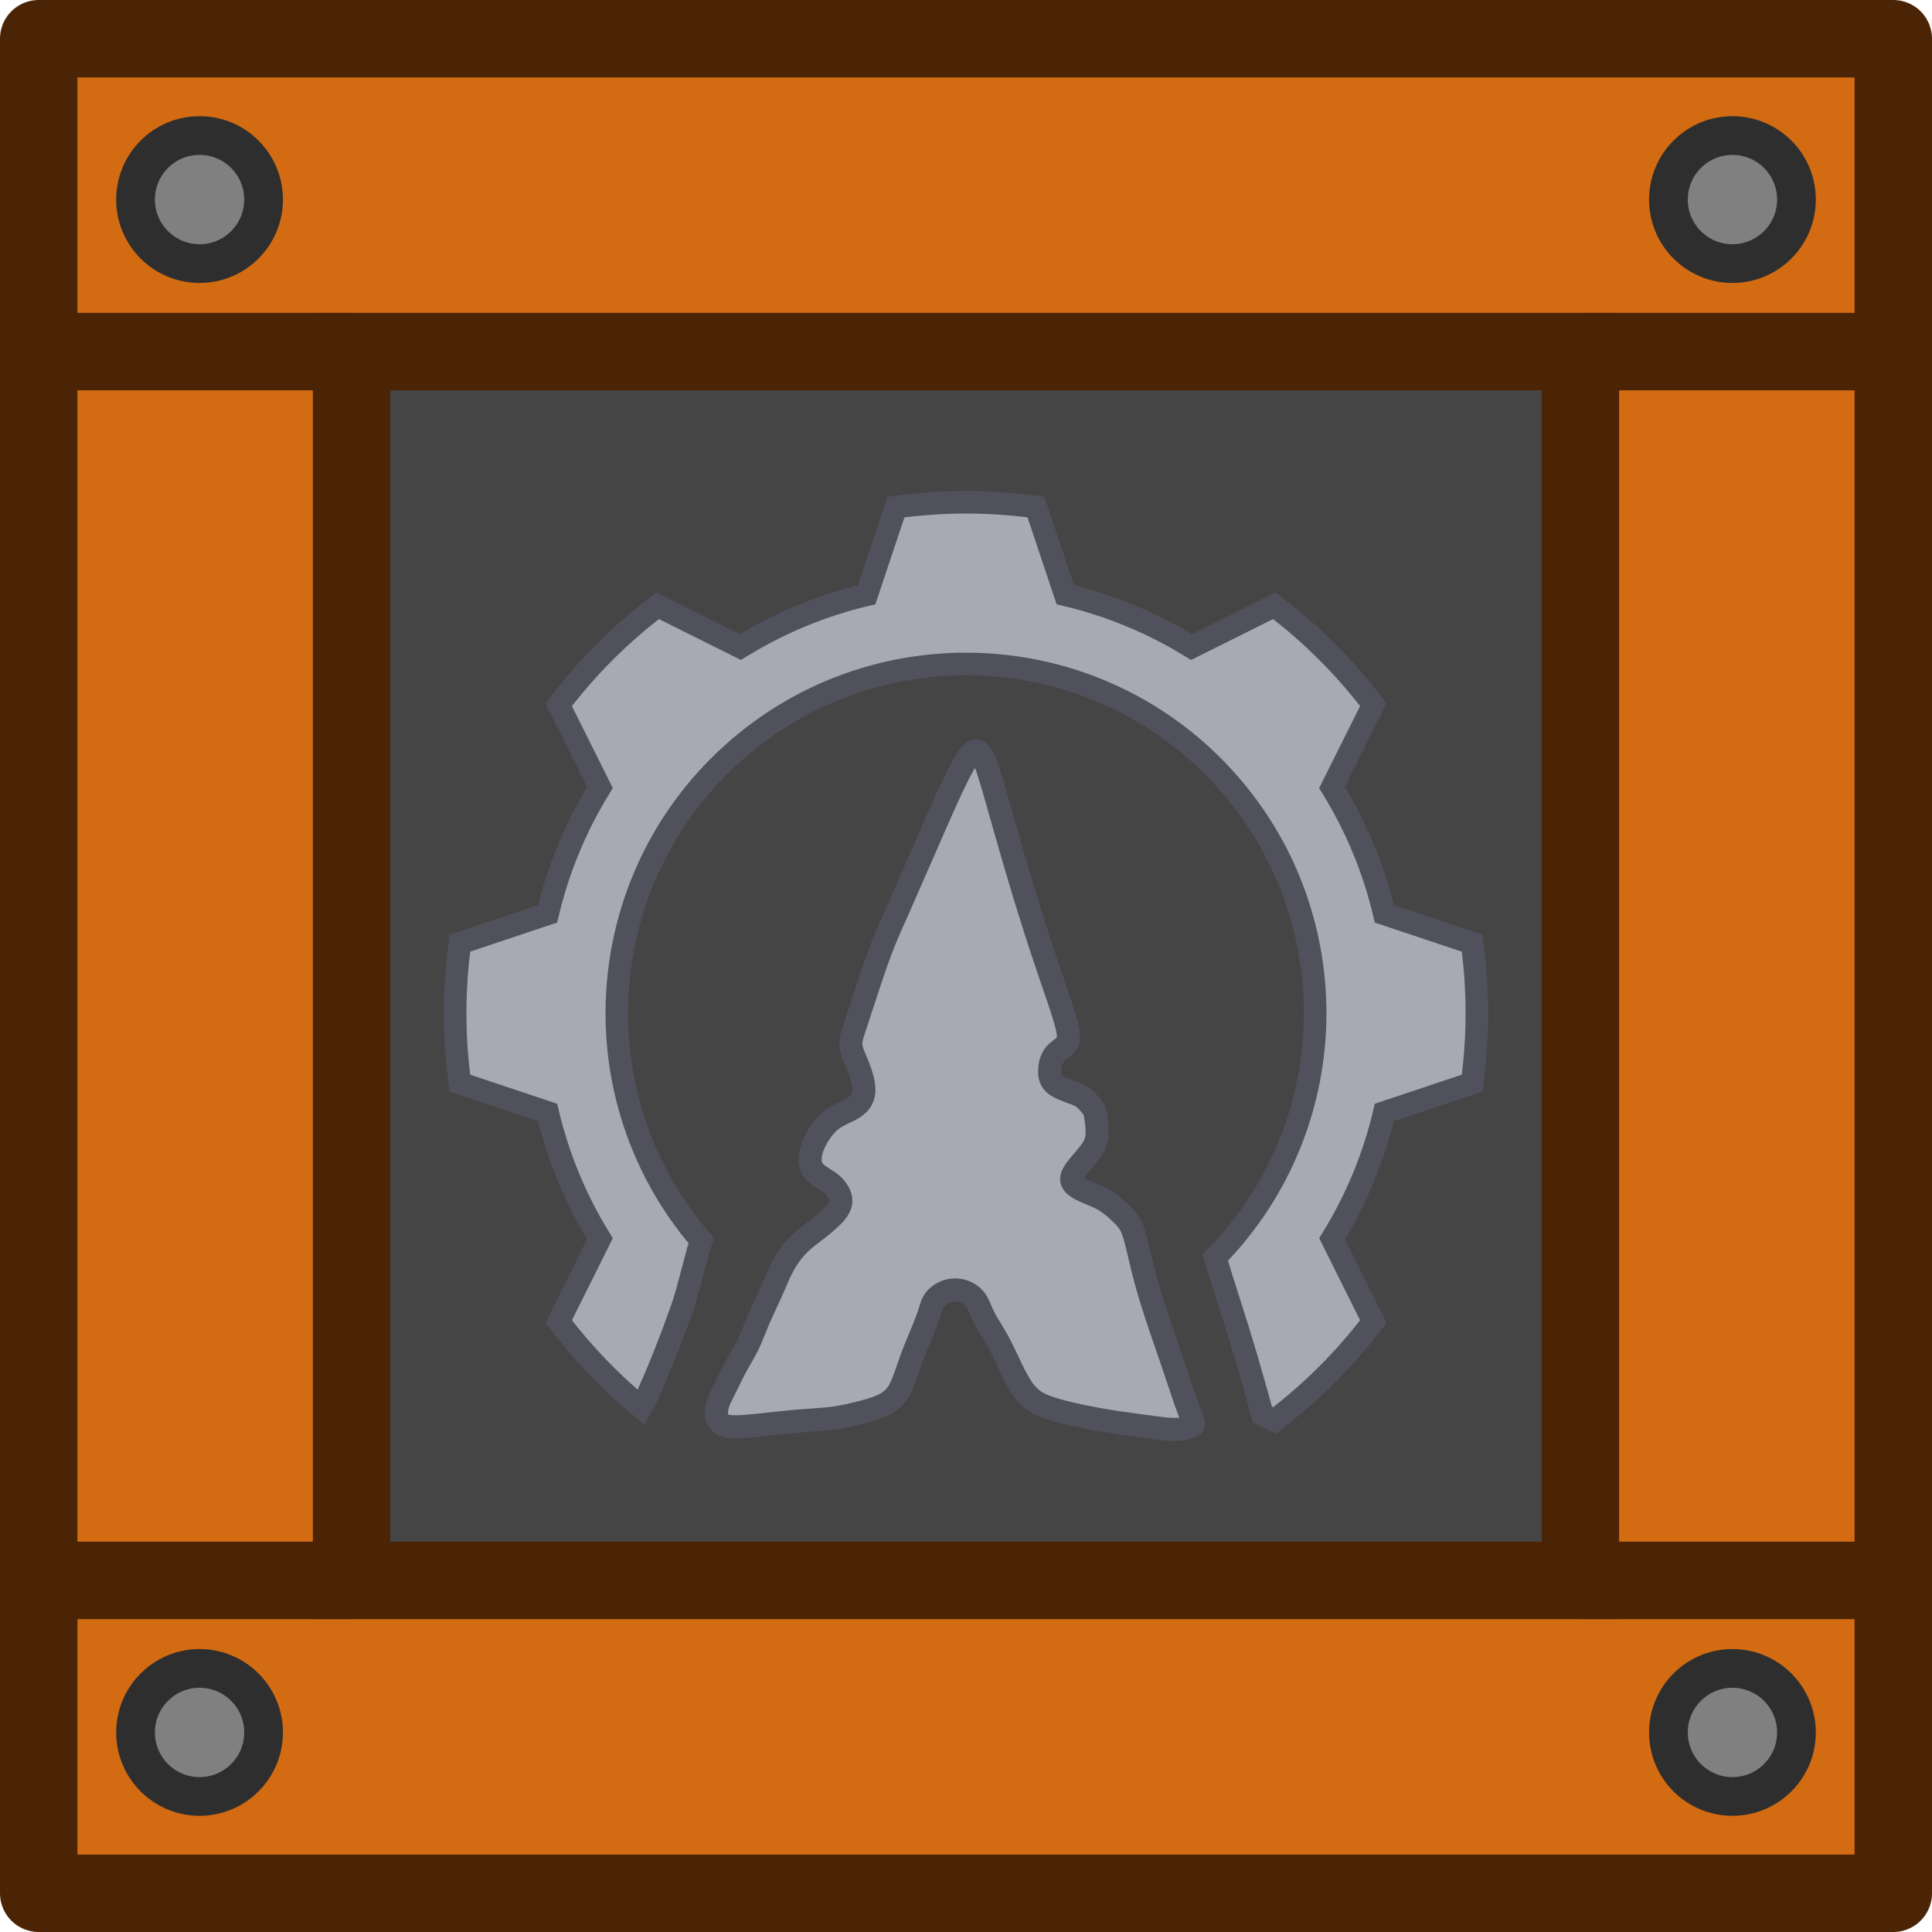
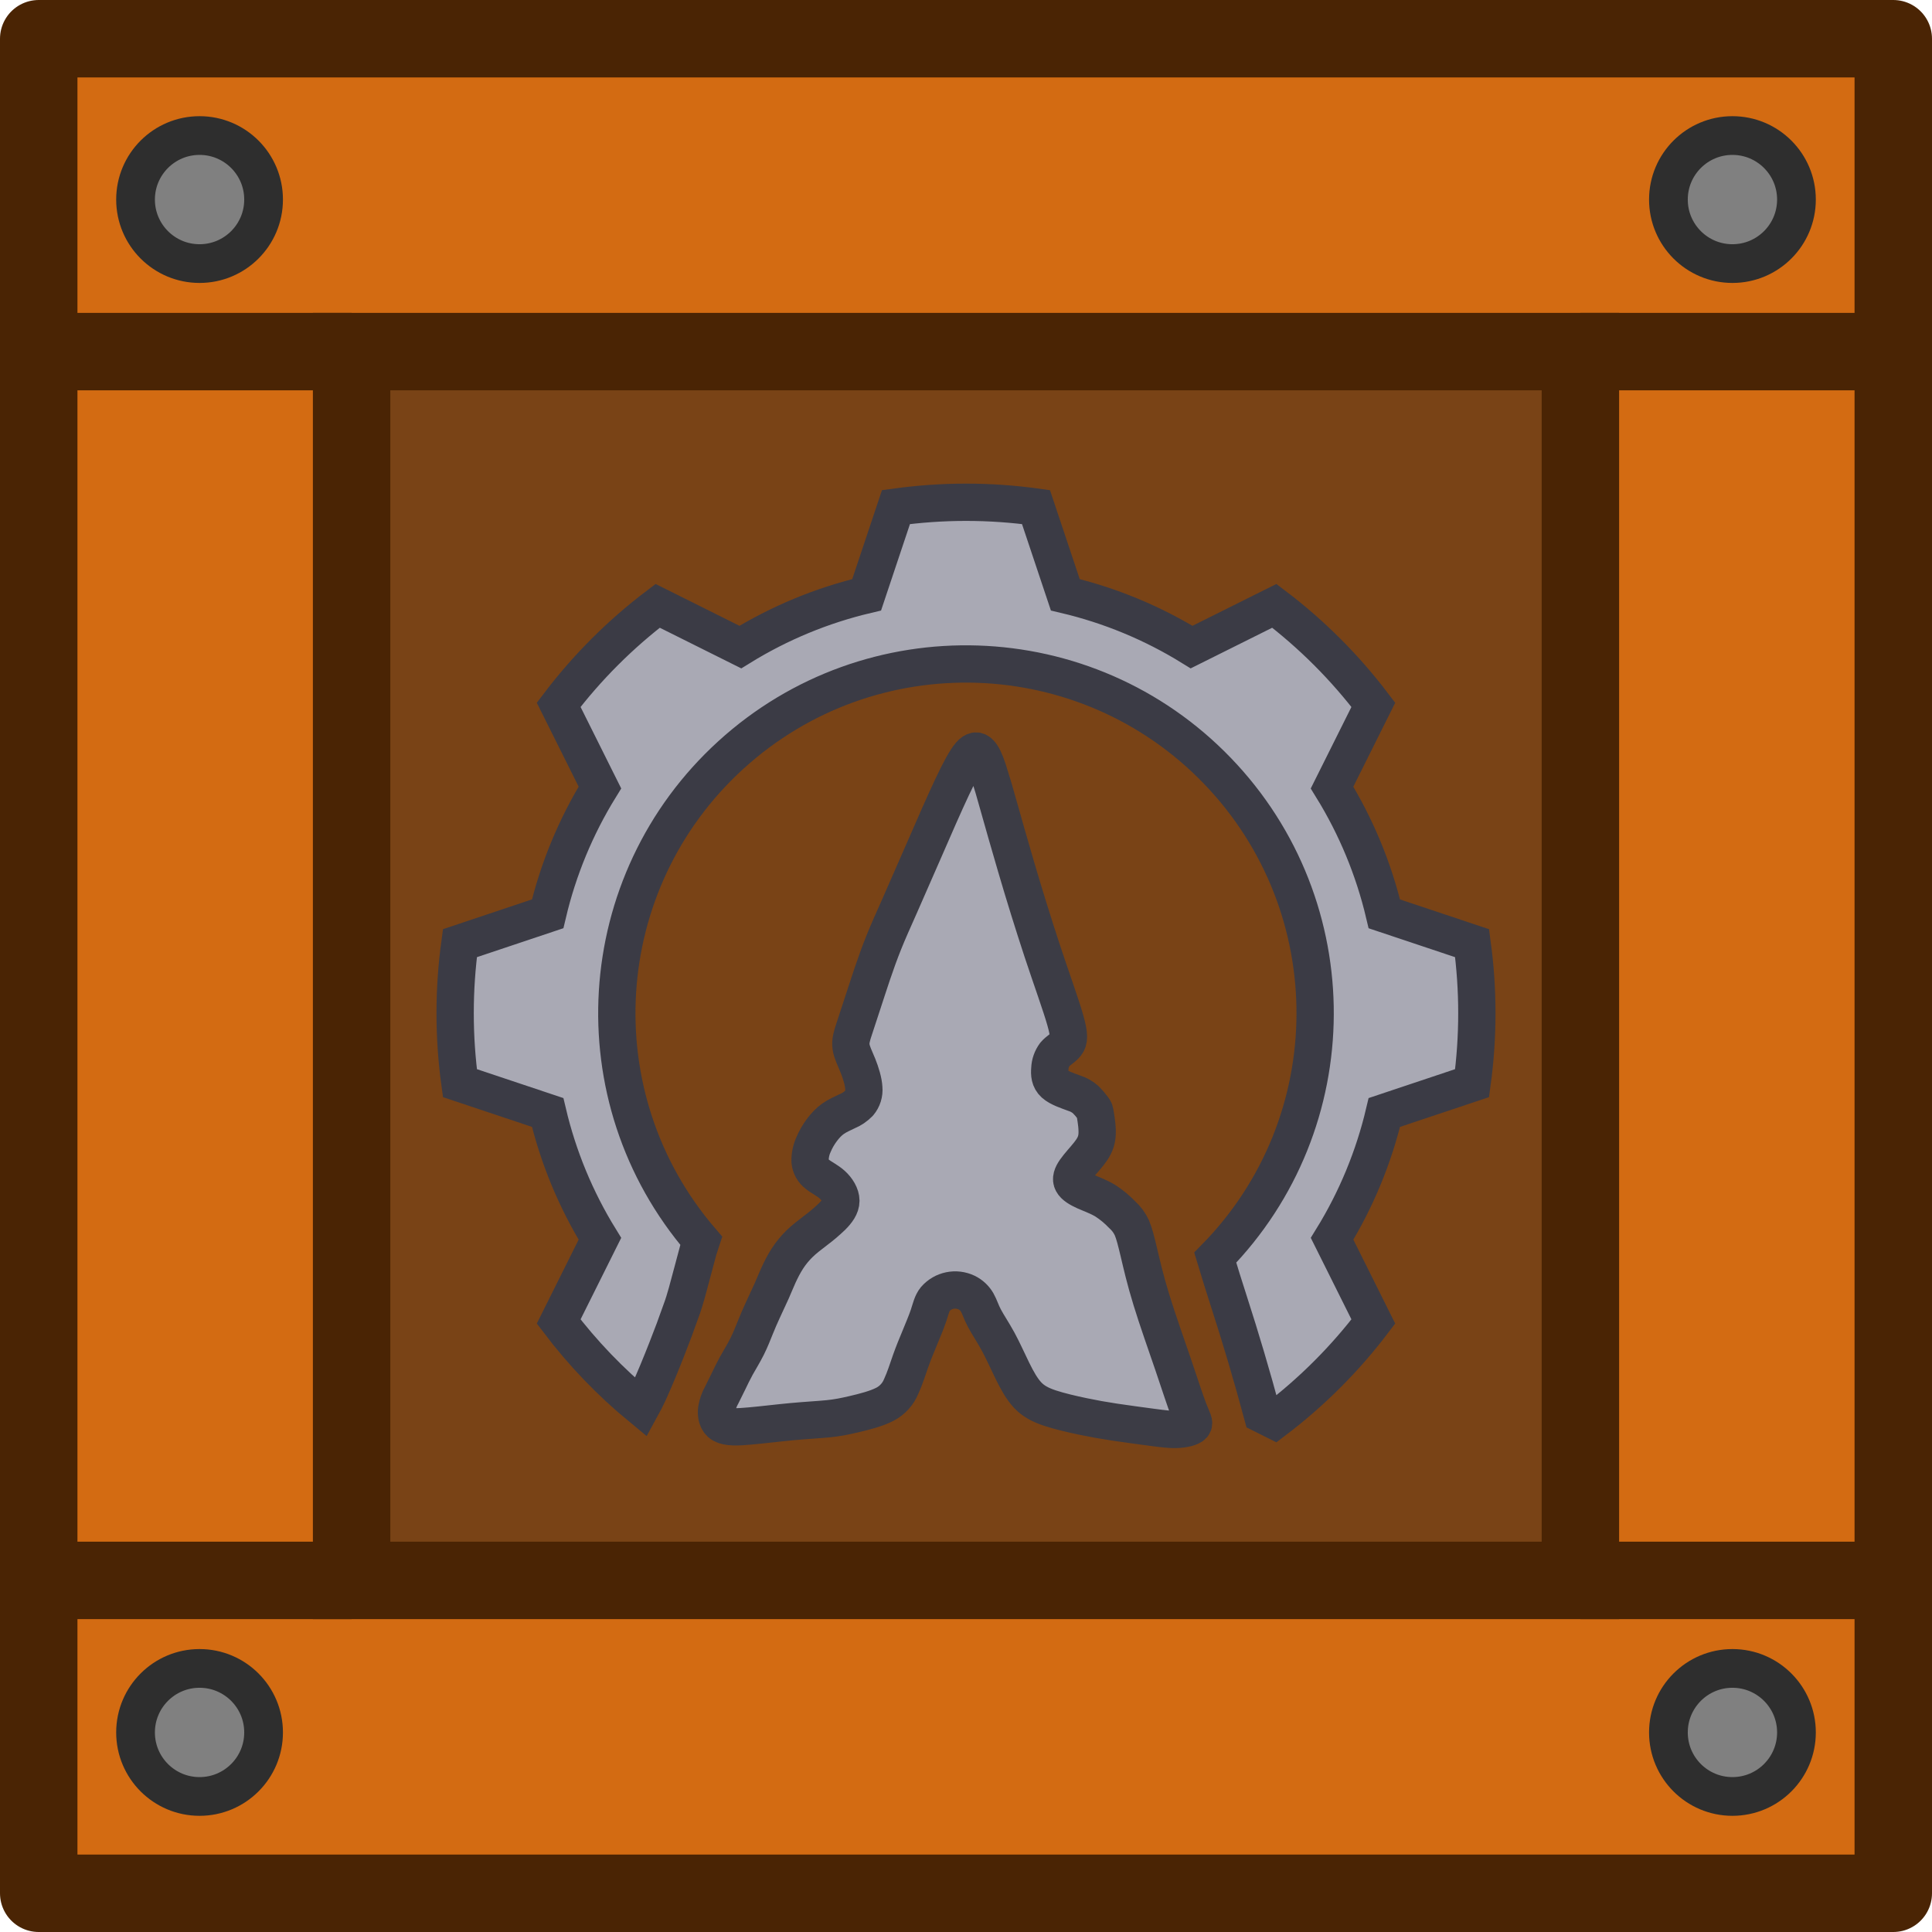
- <svg xmlns="http://www.w3.org/2000/svg" width="185" height="185" viewBox="0 0 48.948 48.948">
-   <circle style="fill:#6e460b;fill-opacity:0;stroke:#31220c;stroke-width:0;stroke-dasharray:none;stroke-opacity:1;paint-order:fill markers stroke" cx="23.758" cy="114.932" r="4.469" fill="none" />
-   <path style="fill:#d96300;fill-opacity:1;stroke:none;stroke-width:1.566;stroke-linecap:butt;stroke-linejoin:miter;stroke-miterlimit:4;stroke-dasharray:none;stroke-opacity:1" d="M7.847 7.847h33.152v33.152H7.847z" />
-   <path style="fill:#d36b12;stroke-width:0;stroke-linecap:round;fill-opacity:1" d="M.981.981v46.986h46.986V.98Zm7.927 7.927H40.04V40.04H8.91Z" />
-   <path style="fill:none;fill-opacity:1;stroke:none;stroke-width:1.962;stroke-linecap:butt;stroke-linejoin:bevel;stroke-miterlimit:4;stroke-dasharray:none;stroke-opacity:1" d="M7.847 7.847h33.152v33.152H7.847z" />
-   <circle style="fill:gray;fill-opacity:1;stroke:#2e2e2e;stroke-width:.981;stroke-linecap:round;stroke-linejoin:round;stroke-opacity:1" cx="5.056" cy="5.056" r="1.622" />
-   <circle style="fill:gray;fill-opacity:1;stroke:#2e2e2e;stroke-width:.981;stroke-linecap:round;stroke-linejoin:round;stroke-opacity:1" cx="43.892" cy="5.056" r="1.622" />
-   <circle style="fill:gray;fill-opacity:1;stroke:#2e2e2e;stroke-width:.981;stroke-linecap:round;stroke-linejoin:round;stroke-opacity:1" cx="5.056" cy="43.892" r="1.622" />
-   <circle style="fill:gray;fill-opacity:1;stroke:#2e2e2e;stroke-width:.981;stroke-linecap:round;stroke-linejoin:round;stroke-opacity:1" cx="43.892" cy="43.892" r="1.622" />
-   <path style="fill:#454545;fill-opacity:1;stroke:#4a2404;stroke-width:1.962;stroke-linecap:butt;stroke-linejoin:miter;stroke-miterlimit:4;stroke-dasharray:none;stroke-opacity:1" d="M8.908 8.908H40.04V40.04H8.908z" />
-   <path style="fill:none;fill-opacity:1;stroke:#4a2404;stroke-width:1.962;stroke-linecap:round;stroke-linejoin:round;stroke-miterlimit:4;stroke-dasharray:none;stroke-opacity:1" d="M.981.981h46.986v46.986H.981z" />
-   <path style="fill:none;stroke:#4a2404;stroke-width:1.962;stroke-linecap:butt;stroke-linejoin:miter;stroke-miterlimit:4;stroke-dasharray:none;stroke-opacity:1" d="M40.04 8.908h7.846M40.04 40.04h7.846m-46.824 0h7.846M1.062 8.908h7.846" />
-   <path style="fill:#a9a9b4;fill-opacity:1;stroke:#51515d;stroke-width:.572;stroke-dasharray:none;stroke-opacity:1" d="M24.474 12.725c-.602 0-1.193.043-1.774.122l-.743 2.222a10.827 10.827 0 0 0-3.2 1.325l-2.095-1.045a13 13 0 0 0-2.508 2.508l1.045 2.095a10.82 10.82 0 0 0-1.324 3.2l-2.223.744a13.068 13.068 0 0 0 0 3.546l2.223.743a10.831 10.831 0 0 0 1.324 3.2l-1.045 2.096a13 13 0 0 0 2.09 2.176c.066-.12.127-.241.185-.365.167-.366.318-.738.465-1.112.127-.32.247-.643.361-.968.114-.303.187-.62.273-.931.054-.209.11-.417.167-.625l.072-.22a8.846 8.846 0 1 1 13.022.426c.112.37.224.738.344 1.104a59.663 59.663 0 0 1 .849 2.87l.304.152a13.008 13.008 0 0 0 2.508-2.507l-1.045-2.096a10.837 10.837 0 0 0 1.324-3.2l2.223-.743a13.069 13.069 0 0 0 0-3.546l-2.223-.743a10.84 10.84 0 0 0-1.325-3.2l1.046-2.096a13.025 13.025 0 0 0-2.508-2.508l-2.096 1.045a10.822 10.822 0 0 0-3.2-1.325l-.743-2.222c-.58-.08-1.172-.122-1.773-.122z" />
-   <path style="fill:#a9a9b4;fill-opacity:1;stroke:#51515d;stroke-width:.585;stroke-linecap:round;stroke-linejoin:round;stroke-miterlimit:10;stroke-dasharray:none;stroke-opacity:1" d="M24.72 19.028c-.04.004-.086.031-.141.094-.11.127-.258.397-.458.822-.2.425-.454 1.006-.69 1.55l-.63 1.438c-.172.389-.295.659-.405.933-.11.273-.209.551-.299.817-.09.266-.171.52-.249.756l-.208.634c-.058.176-.099.307-.078.45.02.143.102.298.176.482.073.184.139.397.147.564a.52.52 0 0 1-.119.38.897.897 0 0 1-.302.205c-.119.057-.25.114-.36.192-.11.078-.2.176-.282.286a1.73 1.73 0 0 0-.213.372.954.954 0 0 0-.085.425.459.459 0 0 0 .184.323c.106.086.253.152.376.262.122.11.22.266.22.409 0 .143-.098.274-.224.4a4.49 4.49 0 0 1-.426.36c-.143.11-.274.209-.392.323a2.19 2.19 0 0 0-.315.384c-.09.14-.163.286-.225.421-.061.135-.11.258-.175.405-.066.147-.148.319-.217.47-.07.151-.127.282-.188.434-.061.15-.127.322-.213.494s-.192.343-.274.49c-.081.148-.139.27-.196.389a18.82 18.82 0 0 1-.172.348 1.096 1.096 0 0 0-.13.368c-.017.139.008.302.143.38.135.077.38.07.699.04.319-.028.711-.077 1.067-.11.355-.033.674-.049.915-.073.242-.025.405-.058.65-.115.246-.057.573-.139.79-.253a.886.886 0 0 0 .412-.454c.09-.192.164-.43.237-.638.074-.208.148-.388.23-.584.081-.197.171-.41.228-.58.057-.173.082-.303.168-.41a.67.67 0 0 1 .793-.163.623.623 0 0 1 .27.253c.061.106.094.23.18.393s.225.368.351.6c.127.234.241.495.36.736.119.242.241.462.388.618.148.155.32.245.564.327.246.081.565.155.839.212.274.057.502.098.8.143.3.045.667.094.945.131.278.037.466.062.642.053.176-.008.34-.049.392-.106.054-.057-.004-.13-.098-.372-.094-.241-.225-.65-.4-1.165-.176-.515-.397-1.137-.552-1.643-.156-.507-.246-.9-.315-1.194-.07-.294-.119-.49-.18-.63a1.013 1.013 0 0 0-.245-.33 2.347 2.347 0 0 0-.425-.352c-.168-.103-.356-.168-.511-.237-.156-.07-.278-.144-.323-.23-.045-.085-.013-.183.073-.306s.225-.27.336-.409c.11-.139.192-.27.212-.454.02-.183-.02-.42-.04-.54-.021-.118-.021-.118-.058-.167a1.802 1.802 0 0 0-.184-.216.796.796 0 0 0-.298-.168c-.152-.057-.38-.13-.5-.237-.118-.106-.126-.245-.114-.38a.651.651 0 0 1 .127-.364c.082-.098.213-.164.286-.258.074-.094.09-.216-.02-.605-.11-.388-.348-1.042-.585-1.758a69.666 69.666 0 0 1-.662-2.13c-.188-.637-.327-1.136-.442-1.54a21.22 21.22 0 0 0-.277-.933c-.074-.216-.131-.339-.197-.408-.032-.035-.067-.057-.108-.054z" />
+ <svg xmlns="http://www.w3.org/2000/svg" width="185" height="185" viewBox="0 0 48.948 48.948" version="1.1" id="svg10">
+   <defs id="defs10" />
+   <circle style="fill:#6e460b;fill-opacity:0;stroke:#31220c;stroke-width:0;stroke-dasharray:none;stroke-opacity:1;paint-order:fill markers stroke" cx="23.758" cy="114.932" r="4.469" fill="none" id="circle1" />
+   <path style="fill:#d96300;fill-opacity:1;stroke:none;stroke-width:1.566;stroke-linecap:butt;stroke-linejoin:miter;stroke-miterlimit:4;stroke-dasharray:none;stroke-opacity:1" d="M7.847 7.847h33.152v33.152H7.847z" id="path1" />
+   <path style="fill:#d36b12;stroke-width:0;stroke-linecap:round;fill-opacity:1" d="M.981.981v46.986h46.986V.98Zm7.927 7.927H40.04V40.04H8.91Z" id="path2" />
+   <path style="fill:none;fill-opacity:1;stroke:none;stroke-width:1.962;stroke-linecap:butt;stroke-linejoin:bevel;stroke-miterlimit:4;stroke-dasharray:none;stroke-opacity:1" d="M7.847 7.847h33.152v33.152H7.847z" id="path3" />
+   <circle style="fill:gray;fill-opacity:1;stroke:#2e2e2e;stroke-width:.981;stroke-linecap:round;stroke-linejoin:round;stroke-opacity:1" cx="5.056" cy="5.056" r="1.622" id="circle3" />
+   <circle style="fill:gray;fill-opacity:1;stroke:#2e2e2e;stroke-width:.981;stroke-linecap:round;stroke-linejoin:round;stroke-opacity:1" cx="43.892" cy="5.056" r="1.622" id="circle4" />
+   <circle style="fill:gray;fill-opacity:1;stroke:#2e2e2e;stroke-width:.981;stroke-linecap:round;stroke-linejoin:round;stroke-opacity:1" cx="5.056" cy="43.892" r="1.622" id="circle5" />
+   <circle style="fill:gray;fill-opacity:1;stroke:#2e2e2e;stroke-width:.981;stroke-linecap:round;stroke-linejoin:round;stroke-opacity:1" cx="43.892" cy="43.892" r="1.622" id="circle6" />
+   <path style="fill:#794316;fill-opacity:1;stroke:#4a2404;stroke-width:1.962;stroke-linecap:butt;stroke-linejoin:miter;stroke-miterlimit:4;stroke-dasharray:none;stroke-opacity:1" d="M8.908 8.908H40.04V40.04H8.908z" id="path6" />
+   <path style="fill:none;fill-opacity:1;stroke:#4a2404;stroke-width:1.962;stroke-linecap:round;stroke-linejoin:round;stroke-miterlimit:4;stroke-dasharray:none;stroke-opacity:1" d="M.981.981h46.986v46.986H.981z" id="path7" />
+   <path style="fill:none;stroke:#4a2404;stroke-width:1.962;stroke-linecap:butt;stroke-linejoin:miter;stroke-miterlimit:4;stroke-dasharray:none;stroke-opacity:1" d="M40.04 8.908h7.846M40.04 40.04h7.846m-46.824 0h7.846M1.062 8.908h7.846" id="path8" />
+   <path style="fill:#a9a9b4;fill-opacity:1;stroke:#3b3b45;stroke-width:0.945;stroke-dasharray:none;stroke-opacity:1" d="M24.474 12.725c-.602 0-1.193.043-1.774.122l-.743 2.222a10.827 10.827 0 0 0-3.2 1.325l-2.095-1.045a13 13 0 0 0-2.508 2.508l1.045 2.095a10.82 10.82 0 0 0-1.324 3.2l-2.223.744a13.068 13.068 0 0 0 0 3.546l2.223.743a10.831 10.831 0 0 0 1.324 3.2l-1.045 2.096a13 13 0 0 0 2.09 2.176c.066-.12.127-.241.185-.365.167-.366.318-.738.465-1.112.127-.32.247-.643.361-.968.114-.303.187-.62.273-.931.054-.209.11-.417.167-.625l.072-.22a8.846 8.846 0 1 1 13.022.426c.112.37.224.738.344 1.104a59.663 59.663 0 0 1 .849 2.87l.304.152a13.008 13.008 0 0 0 2.508-2.507l-1.045-2.096a10.837 10.837 0 0 0 1.324-3.2l2.223-.743a13.069 13.069 0 0 0 0-3.546l-2.223-.743a10.84 10.84 0 0 0-1.325-3.2l1.046-2.096a13.025 13.025 0 0 0-2.508-2.508l-2.096 1.045a10.822 10.822 0 0 0-3.2-1.325l-.743-2.222c-.58-.08-1.172-.122-1.773-.122z" id="path9" />
+   <path style="fill:#a9a9b4;fill-opacity:1;stroke:#3c3c45;stroke-width:0.945;stroke-linecap:round;stroke-linejoin:round;stroke-miterlimit:10;stroke-dasharray:none;stroke-opacity:1" d="M24.72 19.028c-.04.004-.086.031-.141.094-.11.127-.258.397-.458.822-.2.425-.454 1.006-.69 1.55l-.63 1.438c-.172.389-.295.659-.405.933-.11.273-.209.551-.299.817-.09.266-.171.52-.249.756l-.208.634c-.058.176-.099.307-.078.45.02.143.102.298.176.482.073.184.139.397.147.564a.52.52 0 0 1-.119.38.897.897 0 0 1-.302.205c-.119.057-.25.114-.36.192-.11.078-.2.176-.282.286a1.73 1.73 0 0 0-.213.372.954.954 0 0 0-.085.425.459.459 0 0 0 .184.323c.106.086.253.152.376.262.122.11.22.266.22.409 0 .143-.098.274-.224.4a4.49 4.49 0 0 1-.426.36c-.143.11-.274.209-.392.323a2.19 2.19 0 0 0-.315.384c-.09.14-.163.286-.225.421-.061.135-.11.258-.175.405-.066.147-.148.319-.217.47-.07.151-.127.282-.188.434-.061.15-.127.322-.213.494s-.192.343-.274.49c-.081.148-.139.27-.196.389a18.82 18.82 0 0 1-.172.348 1.096 1.096 0 0 0-.13.368c-.017.139.008.302.143.38.135.077.38.07.699.04.319-.028.711-.077 1.067-.11.355-.033.674-.049.915-.073.242-.025.405-.058.65-.115.246-.057.573-.139.79-.253a.886.886 0 0 0 .412-.454c.09-.192.164-.43.237-.638.074-.208.148-.388.23-.584.081-.197.171-.41.228-.58.057-.173.082-.303.168-.41a.67.67 0 0 1 .793-.163.623.623 0 0 1 .27.253c.061.106.094.23.18.393s.225.368.351.6c.127.234.241.495.36.736.119.242.241.462.388.618.148.155.32.245.564.327.246.081.565.155.839.212.274.057.502.098.8.143.3.045.667.094.945.131.278.037.466.062.642.053.176-.008.34-.049.392-.106.054-.057-.004-.13-.098-.372-.094-.241-.225-.65-.4-1.165-.176-.515-.397-1.137-.552-1.643-.156-.507-.246-.9-.315-1.194-.07-.294-.119-.49-.18-.63a1.013 1.013 0 0 0-.245-.33 2.347 2.347 0 0 0-.425-.352c-.168-.103-.356-.168-.511-.237-.156-.07-.278-.144-.323-.23-.045-.085-.013-.183.073-.306s.225-.27.336-.409c.11-.139.192-.27.212-.454.02-.183-.02-.42-.04-.54-.021-.118-.021-.118-.058-.167a1.802 1.802 0 0 0-.184-.216.796.796 0 0 0-.298-.168c-.152-.057-.38-.13-.5-.237-.118-.106-.126-.245-.114-.38a.651.651 0 0 1 .127-.364c.082-.098.213-.164.286-.258.074-.094.09-.216-.02-.605-.11-.388-.348-1.042-.585-1.758a69.666 69.666 0 0 1-.662-2.13c-.188-.637-.327-1.136-.442-1.54a21.22 21.22 0 0 0-.277-.933c-.074-.216-.131-.339-.197-.408-.032-.035-.067-.057-.108-.054z" id="path10" />
</svg>
